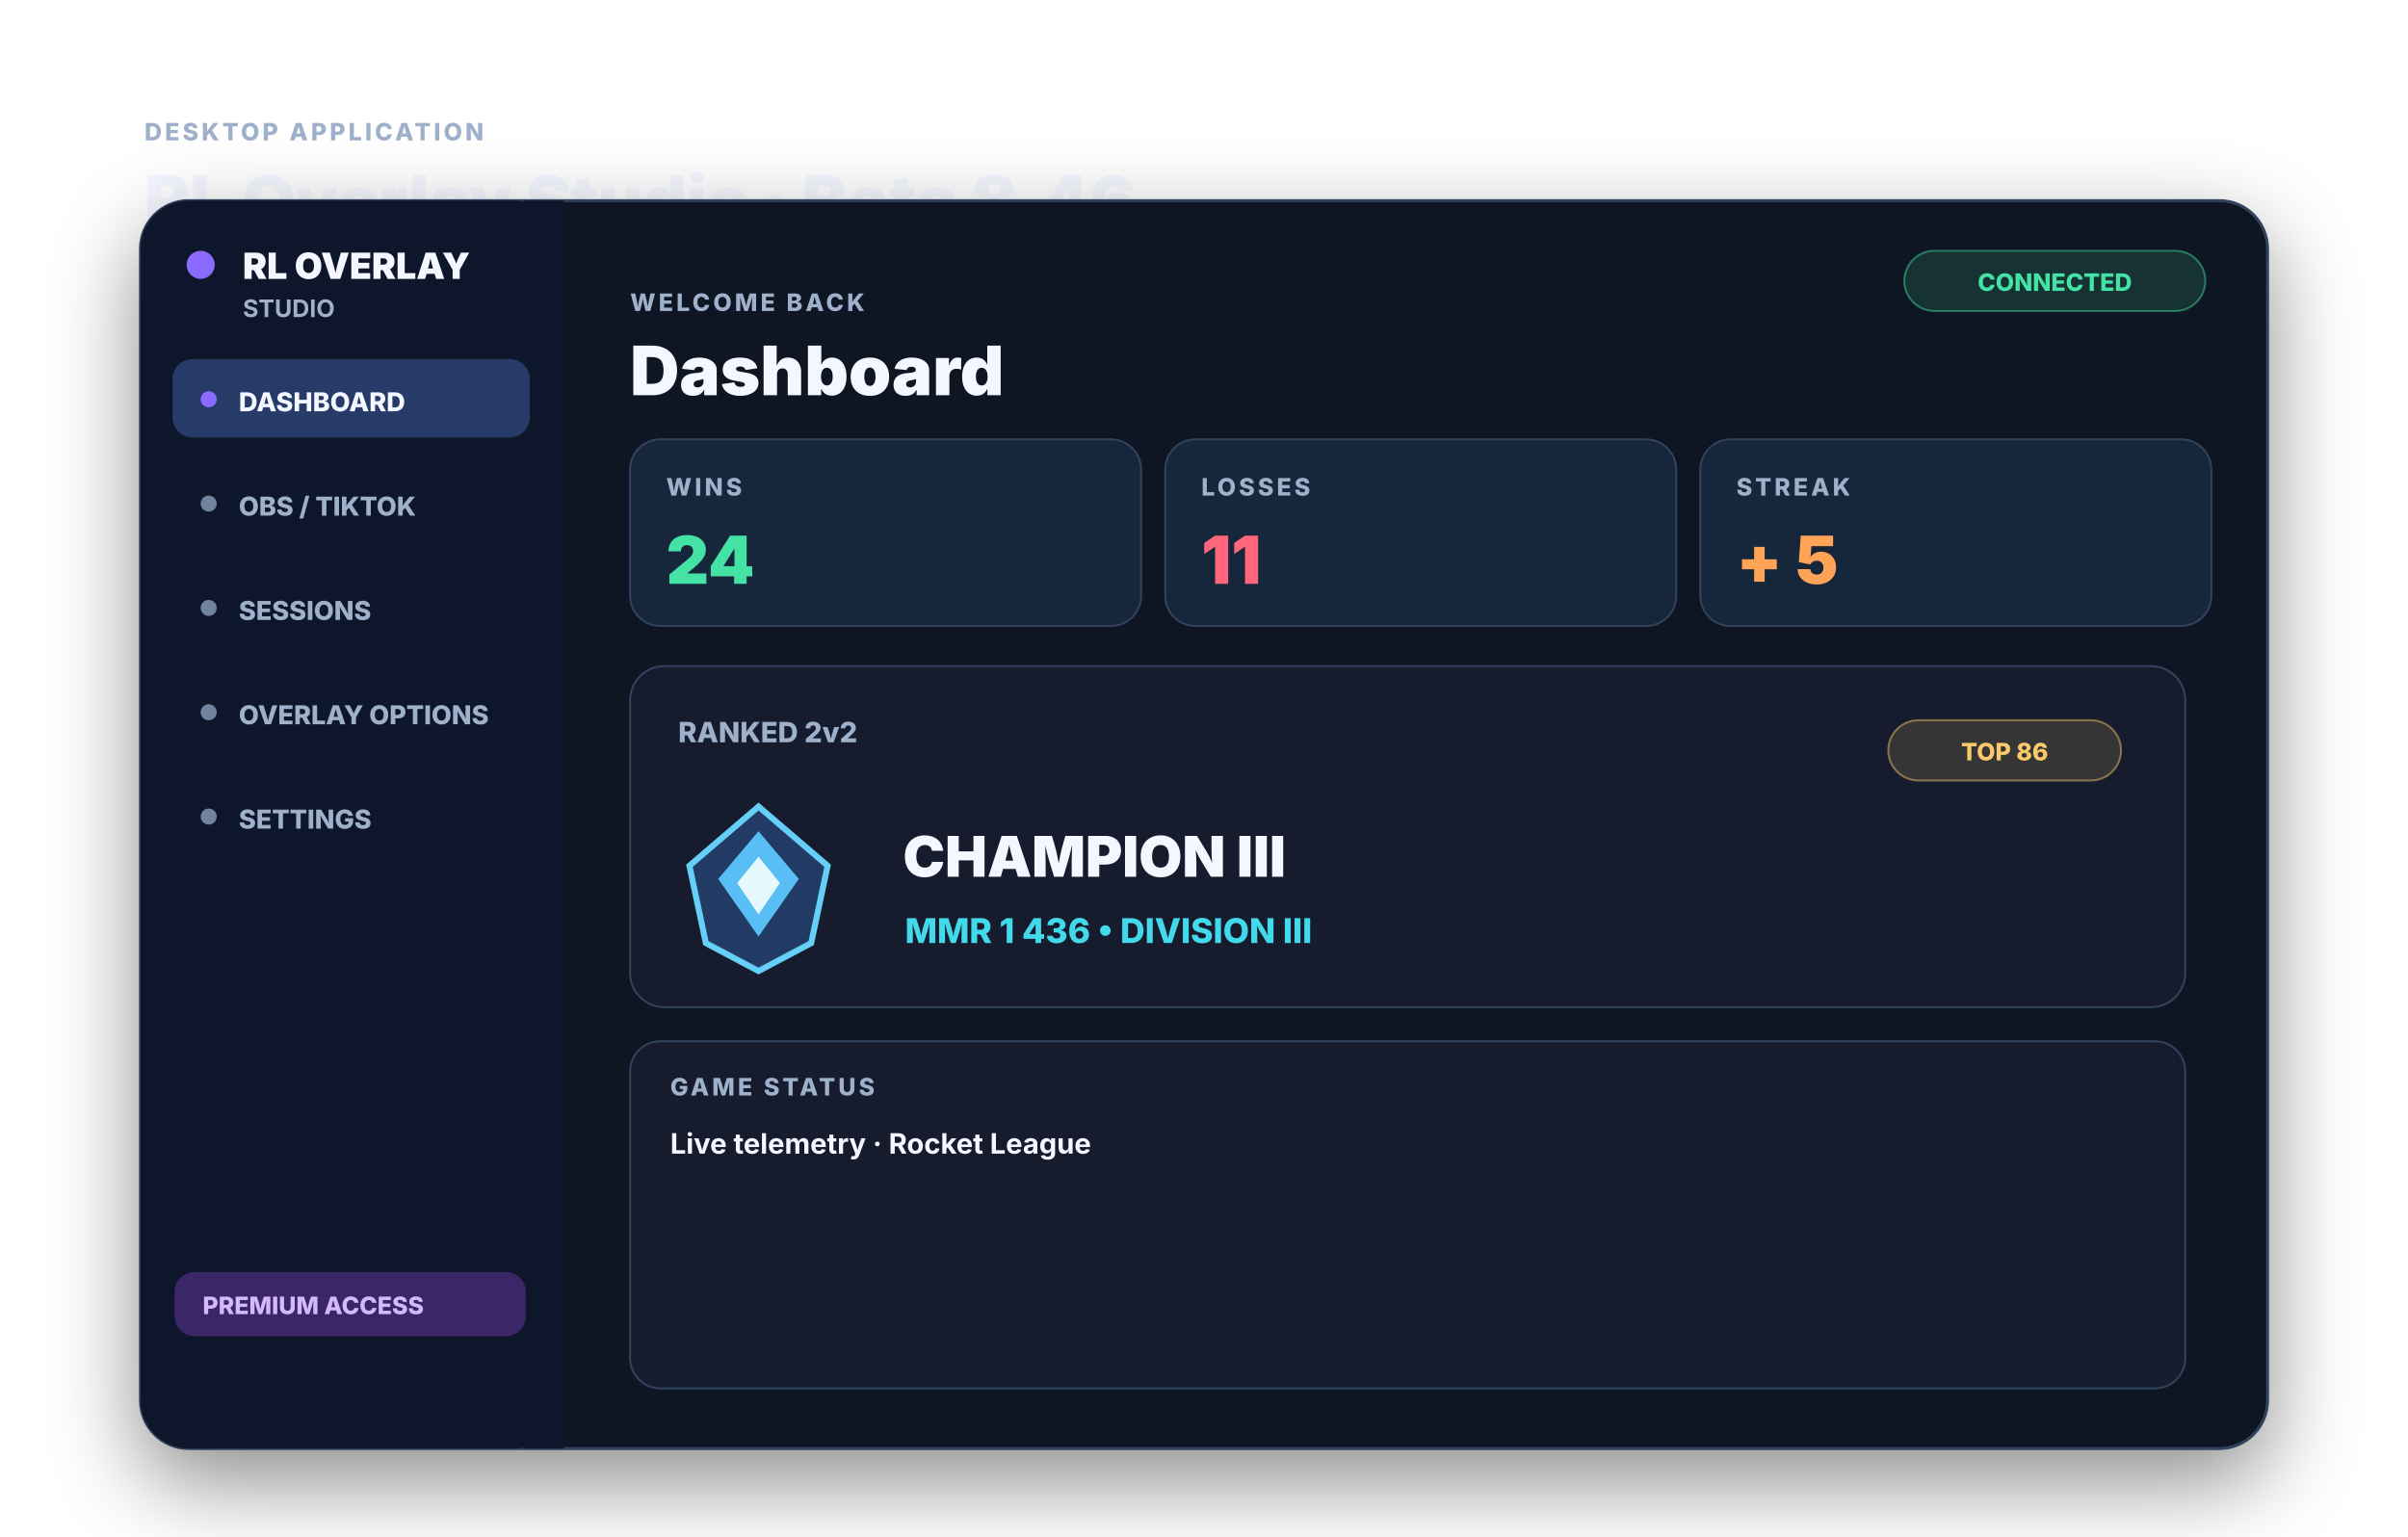
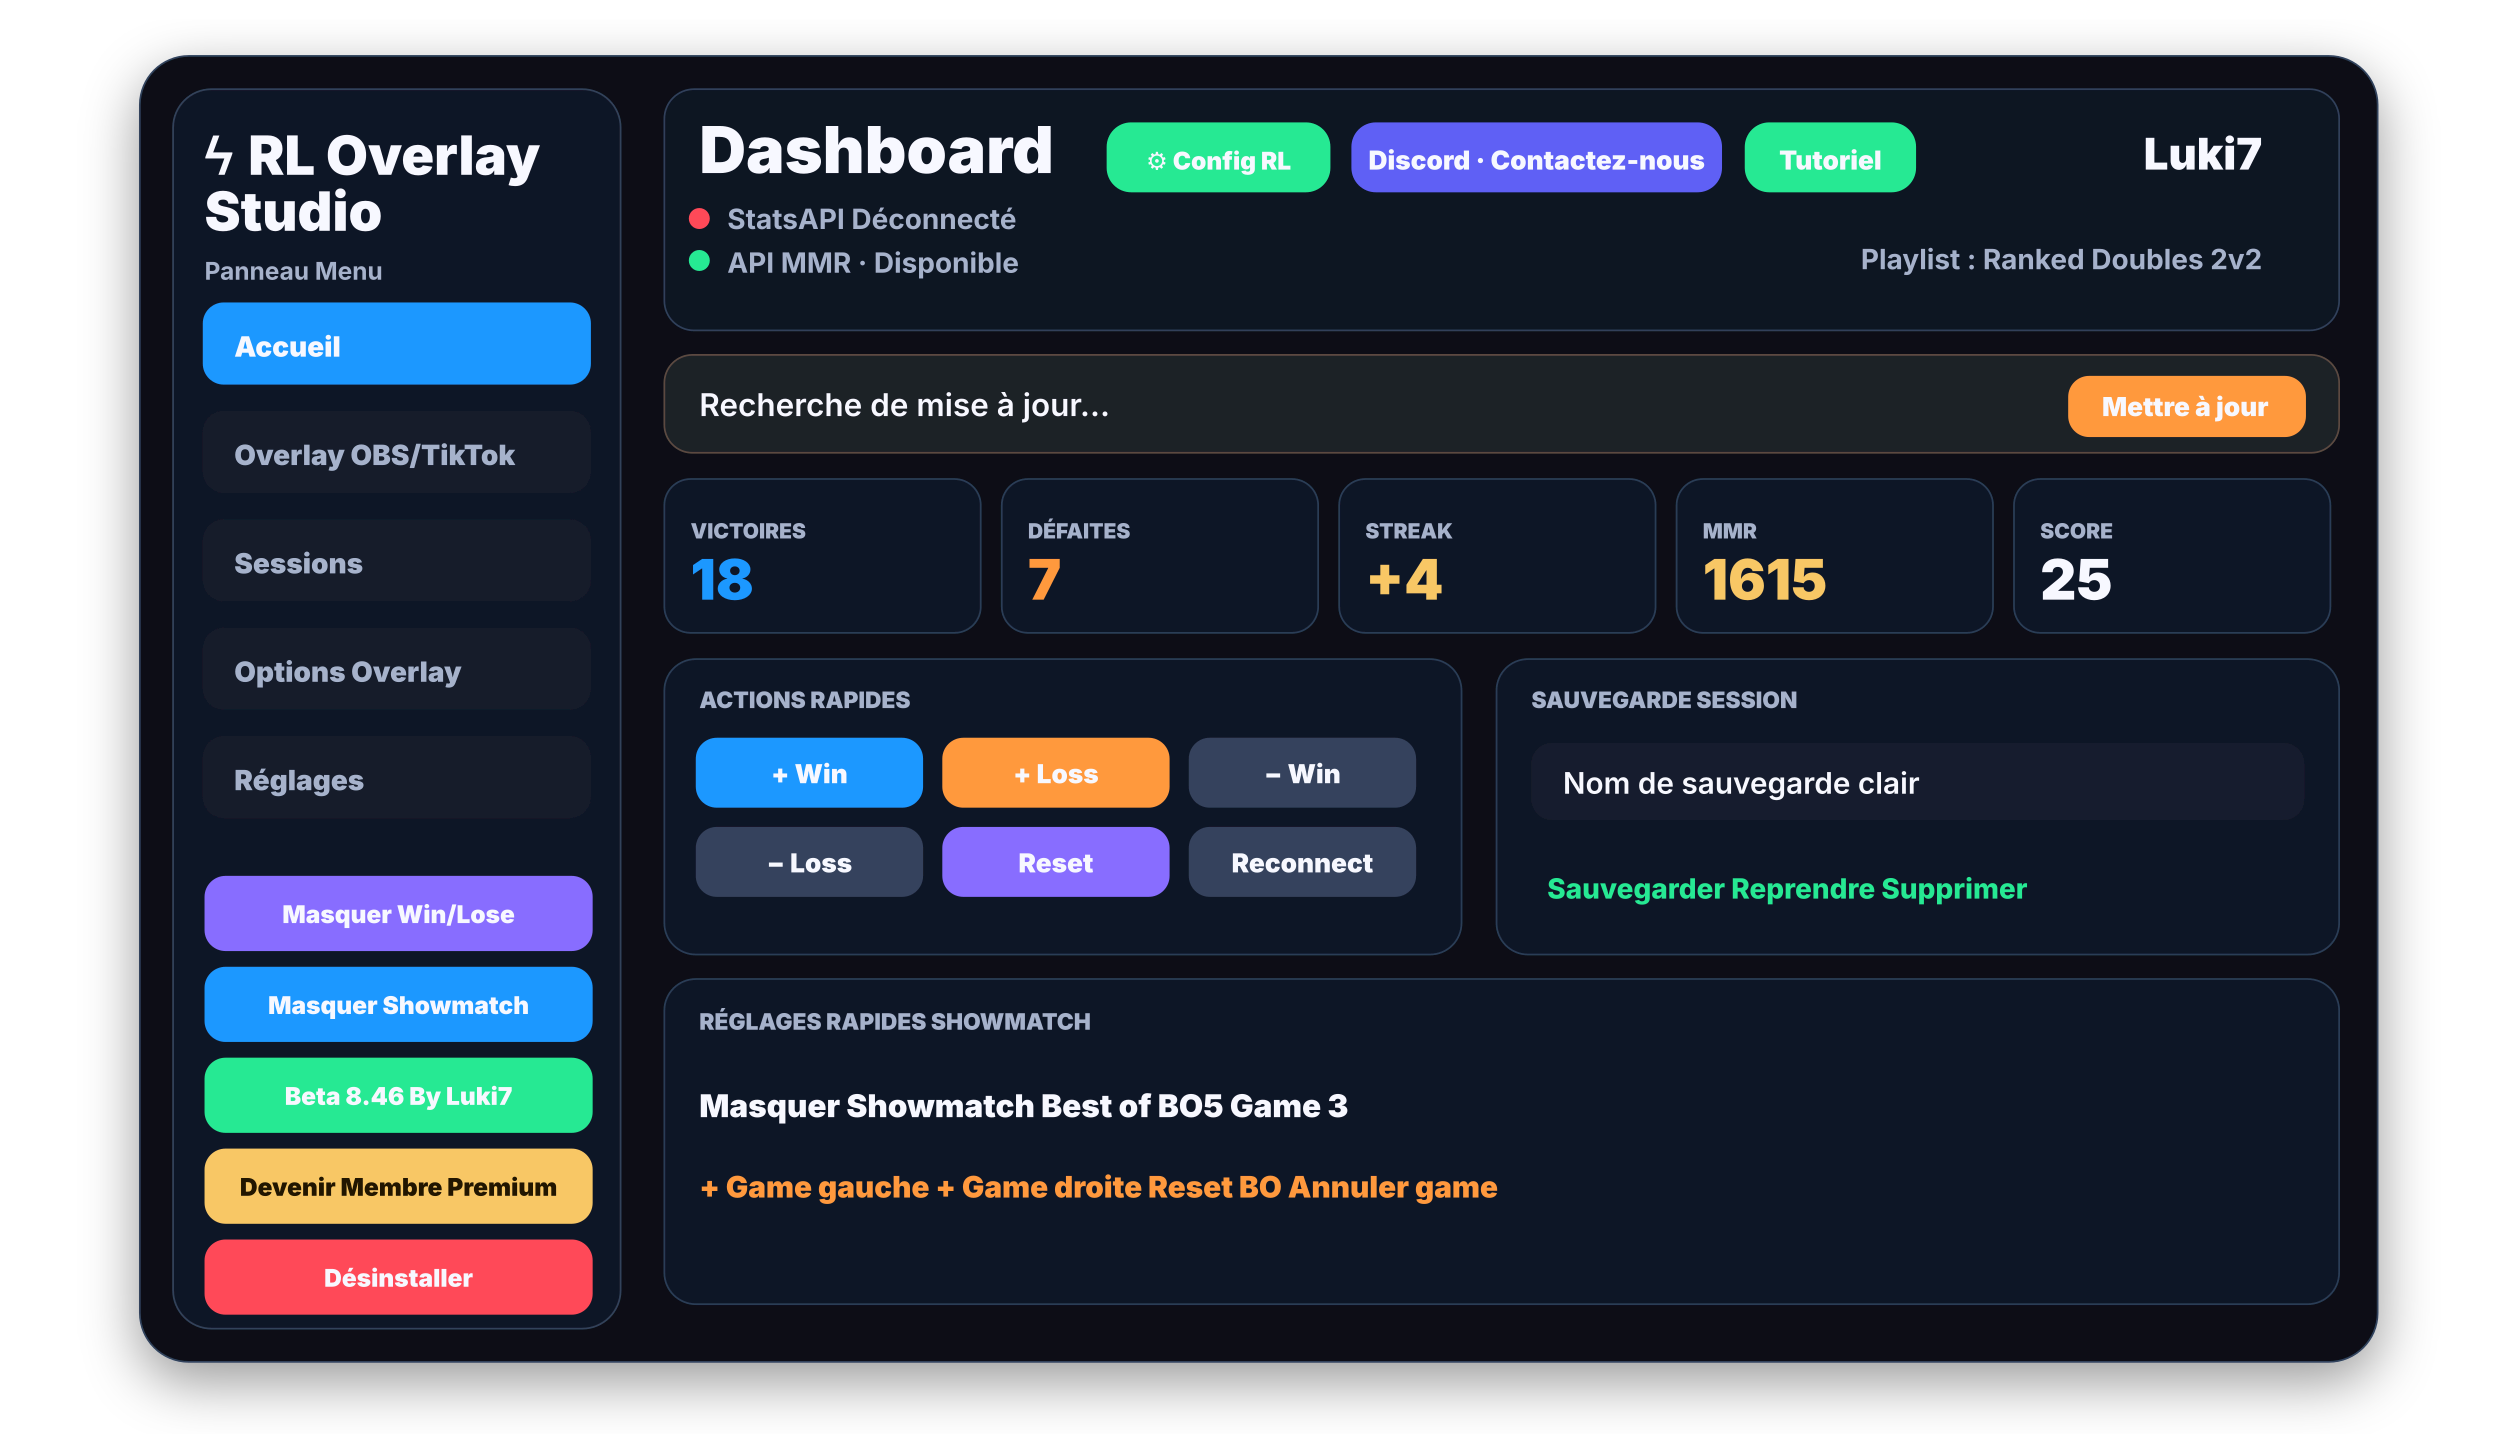
- <svg xmlns="http://www.w3.org/2000/svg" width="1200" height="766" viewBox="0 0 1200 766" fill="none" role="img">
+ <svg xmlns="http://www.w3.org/2000/svg" width="1430" height="820" viewBox="0 0 1430 820" fill="none">
  <defs>
-     <linearGradient id="win" x1="0" y1="0" x2="1" y2="1">
-       <stop stop-color="#1F334E" />
-       <stop offset="1" stop-color="#111926" />
+     <filter id="soft" x="-35%" y="-80%" width="170%" height="260%">
+       <feDropShadow dx="0" dy="11" stdDeviation="16" flood-color="#000" flood-opacity=".4" />
+     </filter>
+     <linearGradient id="gb" x1="0" y1="0" x2="1" y2="1">
+       <stop stop-color="#263754" />
+       <stop offset="1" stop-color="#0A1423" />
    </linearGradient>
-     <linearGradient id="accent" x1="0" y1="0" x2="1" y2="1">
-       <stop stop-color="#7B5CFF" />
-       <stop offset="1" stop-color="#24CBFF" />
+     <linearGradient id="ring" x1="0" y1="0" x2="1" y2="1">
+       <stop stop-color="#52FFB9" />
+       <stop offset=".5" stop-color="#FDFB66" />
+       <stop offset="1" stop-color="#FFB44E" />
    </linearGradient>
-     <linearGradient id="gold" x1="0" y1="0" x2="1" y2="1">
-       <stop stop-color="#D68E3D" />
-       <stop offset=".5" stop-color="#FFDF96" />
-       <stop offset="1" stop-color="#BF782F" />
-     </linearGradient>
-     <filter id="shadow" x="-30%" y="-50%" width="170%" height="220%">
-       <feDropShadow dx="0" dy="16" stdDeviation="22" flood-color="#000000" flood-opacity=".45" />
-     </filter>
  </defs>
-   <text x="72" y="70" font-size="12" fill="#9FB0CB" font-family="Montserrat,Inter,Arial,sans-serif" font-weight="800" text-anchor="start" letter-spacing="1.5">DESKTOP APPLICATION</text>
-   <text x="72" y="112" font-size="34" fill="#F4F7FF" font-family="Montserrat,Inter,Arial,sans-serif" font-weight="900" text-anchor="start">RL Overlay Studio · Beta 8.46</text>
-   <g filter="url(#shadow)">
-     <rect x="70" y="100" width="1060" height="622" rx="24" fill="#0C1220" stroke="#32435C" stroke-width="1.5" />
-     <rect x="70" y="100" width="211" height="622" rx="24" fill="#10192A" stroke="none" stroke-width="1" />
-     <rect x="261" y="100" width="20" height="622" rx="0" fill="#10192A" stroke="none" stroke-width="1" />
-     <circle cx="100" cy="132" r="7" fill="#8B6BFF" />
-     <text x="121" y="139" font-size="18" fill="#F4F7FF" font-family="Montserrat,Inter,Arial,sans-serif" font-weight="900" text-anchor="start">RL OVERLAY</text>
-     <text x="121" y="158" font-size="12" fill="#9FB0CB" font-family="Montserrat,Inter,Arial,sans-serif" font-weight="700" text-anchor="start">STUDIO</text>
-     <rect x="86" y="179" width="178" height="39" rx="10" fill="#273A67" stroke="none" stroke-width="1" />
-     <circle cx="104" cy="199" r="4" fill="#8B6BFF" />
-     <text x="119" y="205" font-size="13" fill="#F4F7FF" font-family="Montserrat,Inter,Arial,sans-serif" font-weight="800" text-anchor="start">DASHBOARD</text>
-     <rect x="86" y="231" width="178" height="39" rx="10" fill="transparent" stroke="none" stroke-width="1" />
-     <circle cx="104" cy="251" r="4" fill="#70839F" />
-     <text x="119" y="257" font-size="13" fill="#9FB0CB" font-family="Montserrat,Inter,Arial,sans-serif" font-weight="800" text-anchor="start">OBS / TIKTOK</text>
-     <rect x="86" y="283" width="178" height="39" rx="10" fill="transparent" stroke="none" stroke-width="1" />
-     <circle cx="104" cy="303" r="4" fill="#70839F" />
-     <text x="119" y="309" font-size="13" fill="#9FB0CB" font-family="Montserrat,Inter,Arial,sans-serif" font-weight="800" text-anchor="start">SESSIONS</text>
-     <rect x="86" y="335" width="178" height="39" rx="10" fill="transparent" stroke="none" stroke-width="1" />
-     <circle cx="104" cy="355" r="4" fill="#70839F" />
-     <text x="119" y="361" font-size="13" fill="#9FB0CB" font-family="Montserrat,Inter,Arial,sans-serif" font-weight="800" text-anchor="start">OVERLAY OPTIONS</text>
-     <rect x="86" y="387" width="178" height="39" rx="10" fill="transparent" stroke="none" stroke-width="1" />
-     <circle cx="104" cy="407" r="4" fill="#70839F" />
-     <text x="119" y="413" font-size="13" fill="#9FB0CB" font-family="Montserrat,Inter,Arial,sans-serif" font-weight="800" text-anchor="start">SETTINGS</text>
-     <rect x="87" y="634" width="175" height="32" rx="10" fill="#3B2767" stroke="none" stroke-width="1" />
-     <text x="101" y="655" font-size="12" fill="#D4B9FF" font-family="Montserrat,Inter,Arial,sans-serif" font-weight="800" text-anchor="start">PREMIUM ACCESS</text>
-     <text x="314" y="155" font-size="12" fill="#9FB0CB" font-family="Montserrat,Inter,Arial,sans-serif" font-weight="800" text-anchor="start" letter-spacing="1.5">WELCOME BACK</text>
-     <text x="314" y="197" font-size="34" fill="#F4F7FF" font-family="Montserrat,Inter,Arial,sans-serif" font-weight="900" text-anchor="start">Dashboard</text>
-     <rect x="949" y="125" width="150" height="30" rx="15" fill="#44E2A626" stroke="#44E2A677" stroke-width="1" />
-     <text x="1024" y="145" font-size="12" fill="#44E2A6" font-family="Montserrat,Inter,Arial,sans-serif" font-weight="800" text-anchor="middle">CONNECTED</text>
-     <rect x="314" y="219" width="254.667" height="93" rx="15" fill="#19253A" stroke="#32435C" stroke-width="1" />
-     <text x="332" y="247" font-size="12" fill="#9FB0CB" font-family="Montserrat,Inter,Arial,sans-serif" font-weight="800" text-anchor="start" letter-spacing="1.5">WINS</text>
-     <text x="332" y="291" font-size="33" fill="#44E2A6" font-family="Montserrat,Inter,Arial,sans-serif" font-weight="900" text-anchor="start">24</text>
-     <rect x="580.667" y="219" width="254.667" height="93" rx="15" fill="#19253A" stroke="#32435C" stroke-width="1" />
-     <text x="598.667" y="247" font-size="12" fill="#9FB0CB" font-family="Montserrat,Inter,Arial,sans-serif" font-weight="800" text-anchor="start" letter-spacing="1.5">LOSSES</text>
-     <text x="598.667" y="291" font-size="33" fill="#FF667C" font-family="Montserrat,Inter,Arial,sans-serif" font-weight="900" text-anchor="start">11</text>
-     <rect x="847.333" y="219" width="254.667" height="93" rx="15" fill="#19253A" stroke="#32435C" stroke-width="1" />
-     <text x="865.333" y="247" font-size="12" fill="#9FB0CB" font-family="Montserrat,Inter,Arial,sans-serif" font-weight="800" text-anchor="start" letter-spacing="1.5">STREAK</text>
-     <text x="865.333" y="291" font-size="33" fill="#FFA457" font-family="Montserrat,Inter,Arial,sans-serif" font-weight="900" text-anchor="start">+ 5</text>
-     <rect x="314" y="332" width="775" height="170" rx="17" fill="#131D2D" stroke="#32435C" stroke-width="1" />
-     <text x="338" y="370" font-size="14" fill="#9FB0CB" font-family="Montserrat,Inter,Arial,sans-serif" font-weight="800" text-anchor="start">RANKED 2v2</text>
-     <path d="M 378 402 L 412.44 431.52 L 404.24 470.06 L 378 484 L 351.76 470.06 L 343.56 431.52 Z" fill="#233B65" stroke="#66CFF8" stroke-width="3" />
-     <path d="M 378 414.3 L 398.09 438.08 L 378 466.78 L 357.91 438.08 Z" fill="#58BEF4" />
-     <path d="M 378 427.01 L 388.66 440.13 L 378 455.71 L 367.34 440.13 Z" fill="#E6F9FF" />
-     <text x="450" y="437" font-size="28" fill="#F4F7FF" font-family="Montserrat,Inter,Arial,sans-serif" font-weight="900" text-anchor="start">CHAMPION III</text>
-     <text x="451" y="470" font-size="17" fill="#42D9EA" font-family="Montserrat,Inter,Arial,sans-serif" font-weight="800" text-anchor="start">MMR 1 436    •    DIVISION III</text>
-     <rect x="941" y="359" width="116" height="30" rx="15" fill="#FBC86A26" stroke="#FBC86A77" stroke-width="1" />
-     <text x="999" y="379" font-size="12" fill="#FBC86A" font-family="Montserrat,Inter,Arial,sans-serif" font-weight="800" text-anchor="middle">TOP 86</text>
-     <rect x="314" y="519" width="775" height="173" rx="15" fill="#131D2D" stroke="#32435C" stroke-width="1" />
-     <text x="334" y="546" font-size="12" fill="#9FB0CB" font-family="Montserrat,Inter,Arial,sans-serif" font-weight="800" text-anchor="start" letter-spacing="1.5">GAME STATUS</text>
-     <text x="334" y="575" font-size="14" fill="#F4F7FF" font-family="Montserrat,Inter,Arial,sans-serif" font-weight="700" text-anchor="start">Live telemetry · Rocket League</text>
+   <g filter="url(#soft)">
+     <rect x="80" y="32" width="1280" height="747" rx="28" fill="#080D15" stroke="#30425C" />
+     <rect x="99" y="51" width="256" height="709" rx="22" fill="#111727" stroke="#33425A" />
+     <text x="117" y="100" fill="#F7F8FF" font-size="31" font-family="Montserrat,Inter,Arial,sans-serif" font-weight="950" text-anchor="start">ϟ RL Overlay</text>
+     <text x="117" y="132" fill="#F7F8FF" font-size="31" font-family="Montserrat,Inter,Arial,sans-serif" font-weight="950" text-anchor="start">Studio</text>
+     <text x="117" y="160" fill="#A6B2CB" font-size="14" font-family="Montserrat,Inter,Arial,sans-serif" font-weight="700" text-anchor="start">Panneau Menu</text>
+     <rect x="116" y="173" width="222" height="47" rx="12" fill="#1F98FF" stroke="none" />
+     <text x="134" y="204" fill="#F7F8FF" font-size="16" font-family="Montserrat,Inter,Arial,sans-serif" font-weight="850" text-anchor="start">Accueil</text>
+     <rect x="116" y="235" width="222" height="47" rx="12" fill="#121A29" stroke="none" />
+     <text x="134" y="266" fill="#A6B2CB" font-size="16" font-family="Montserrat,Inter,Arial,sans-serif" font-weight="850" text-anchor="start">Overlay OBS/TikTok</text>
+     <rect x="116" y="297" width="222" height="47" rx="12" fill="#121A29" stroke="none" />
+     <text x="134" y="328" fill="#A6B2CB" font-size="16" font-family="Montserrat,Inter,Arial,sans-serif" font-weight="850" text-anchor="start">Sessions</text>
+     <rect x="116" y="359" width="222" height="47" rx="12" fill="#121A29" stroke="none" />
+     <text x="134" y="390" fill="#A6B2CB" font-size="16" font-family="Montserrat,Inter,Arial,sans-serif" font-weight="850" text-anchor="start">Options Overlay</text>
+     <rect x="116" y="421" width="222" height="47" rx="12" fill="#121A29" stroke="none" />
+     <text x="134" y="452" fill="#A6B2CB" font-size="16" font-family="Montserrat,Inter,Arial,sans-serif" font-weight="850" text-anchor="start">Réglages</text>
+     <rect x="117" y="501" width="222" height="43" rx="12" fill="#886DFF" stroke="none" />
+     <text x="228" y="528" fill="#F7F8FF" font-size="14" font-family="Montserrat,Inter,Arial,sans-serif" font-weight="900" text-anchor="middle">Masquer Win/Lose</text>
+     <rect x="117" y="553" width="222" height="43" rx="12" fill="#1F98FF" stroke="none" />
+     <text x="228" y="580" fill="#F7F8FF" font-size="14" font-family="Montserrat,Inter,Arial,sans-serif" font-weight="900" text-anchor="middle">Masquer Showmatch</text>
+     <rect x="117" y="605" width="222" height="43" rx="12" fill="#26E993" stroke="none" />
+     <text x="228" y="632" fill="#F7F8FF" font-size="14" font-family="Montserrat,Inter,Arial,sans-serif" font-weight="900" text-anchor="middle">Beta 8.46 By Luki7</text>
+     <rect x="117" y="657" width="222" height="43" rx="12" fill="#F8C765" stroke="none" />
+     <text x="228" y="684" fill="#201500" font-size="14" font-family="Montserrat,Inter,Arial,sans-serif" font-weight="900" text-anchor="middle">Devenir Membre Premium</text>
+     <rect x="117" y="709" width="222" height="43" rx="12" fill="#FF4A59" stroke="none" />
+     <text x="228" y="736" fill="#F7F8FF" font-size="14" font-family="Montserrat,Inter,Arial,sans-serif" font-weight="900" text-anchor="middle">Désinstaller</text>
+     <rect x="380" y="51" width="958" height="138" rx="17" fill="#0D1423" stroke="#30405A" />
+     <text x="400" y="99" fill="#F7F8FF" font-size="37" font-family="Montserrat,Inter,Arial,sans-serif" font-weight="950" text-anchor="start">Dashboard</text>
+     <rect x="633" y="70" width="128" height="40" rx="14" fill="#26E993" stroke="none" />
+     <text x="697" y="97" fill="#F7F8FF" font-size="14" font-family="Montserrat,Inter,Arial,sans-serif" font-weight="850" text-anchor="middle">⚙ Config RL</text>
+     <rect x="773" y="70" width="212" height="40" rx="14" fill="#5E61F5" stroke="none" />
+     <text x="879" y="97" fill="#F7F8FF" font-size="15" font-family="Montserrat,Inter,Arial,sans-serif" font-weight="850" text-anchor="middle">Discord · Contactez-nous</text>
+     <rect x="998" y="70" width="98" height="40" rx="14" fill="#26E993" stroke="none" />
+     <text x="1047" y="97" fill="#F7F8FF" font-size="15" font-family="Montserrat,Inter,Arial,sans-serif" font-weight="850" text-anchor="middle">Tutoriel</text>
+     <circle cx="400" cy="125" r="6" fill="#FF4A59" stroke="none" stroke-width="1" />
+     <text x="416" y="131" fill="#A6B2CB" font-size="16" font-family="Montserrat,Inter,Arial,sans-serif" font-weight="750" text-anchor="start">StatsAPI Déconnecté</text>
+     <circle cx="400" cy="149" r="6" fill="#26E993" stroke="none" stroke-width="1" />
+     <text x="416" y="156" fill="#A6B2CB" font-size="16" font-family="Montserrat,Inter,Arial,sans-serif" font-weight="750" text-anchor="start">API MMR · Disponible</text>
+     <text x="1294" y="97" fill="#F7F8FF" font-size="25" font-family="Montserrat,Inter,Arial,sans-serif" font-weight="900" text-anchor="end">Luki7</text>
+     <text x="1294" y="154" fill="#A6B2CB" font-size="16" font-family="Montserrat,Inter,Arial,sans-serif" font-weight="650" text-anchor="end">Playlist : Ranked Doubles 2v2</text>
+     <rect x="380" y="203" width="958" height="56" rx="16" fill="#1D2028" stroke="#5B4A41" />
+     <text x="400" y="238" fill="#F7F8FF" font-size="18" font-family="Montserrat,Inter,Arial,sans-serif" font-weight="600" text-anchor="start">Recherche de mise à jour...</text>
+     <rect x="1183" y="215" width="136" height="35" rx="12" fill="#FF993E" stroke="none" />
+     <text x="1250" y="238" fill="#F7F8FF" font-size="15" font-family="Montserrat,Inter,Arial,sans-serif" font-weight="850" text-anchor="middle">Mettre à jour</text>
+     <rect x="380" y="274" width="181" height="88" rx="15" fill="#101728" stroke="#2B3D56" />
+     <text x="395" y="308" fill="#A6B2CB" font-size="12" font-family="Montserrat,Inter,Arial,sans-serif" font-weight="900" text-anchor="start">VICTOIRES</text>
+     <text x="395" y="343" fill="#1F98FF" font-size="32" font-family="Montserrat,Inter,Arial,sans-serif" font-weight="950" text-anchor="start">18</text>
+     <rect x="573" y="274" width="181" height="88" rx="15" fill="#101728" stroke="#2B3D56" />
+     <text x="588" y="308" fill="#A6B2CB" font-size="12" font-family="Montserrat,Inter,Arial,sans-serif" font-weight="900" text-anchor="start">DÉFAITES</text>
+     <text x="588" y="343" fill="#FF993E" font-size="32" font-family="Montserrat,Inter,Arial,sans-serif" font-weight="950" text-anchor="start">7</text>
+     <rect x="766" y="274" width="181" height="88" rx="15" fill="#101728" stroke="#2B3D56" />
+     <text x="781" y="308" fill="#A6B2CB" font-size="12" font-family="Montserrat,Inter,Arial,sans-serif" font-weight="900" text-anchor="start">STREAK</text>
+     <text x="781" y="343" fill="#F8C765" font-size="32" font-family="Montserrat,Inter,Arial,sans-serif" font-weight="950" text-anchor="start">+4</text>
+     <rect x="959" y="274" width="181" height="88" rx="15" fill="#101728" stroke="#2B3D56" />
+     <text x="974" y="308" fill="#A6B2CB" font-size="12" font-family="Montserrat,Inter,Arial,sans-serif" font-weight="900" text-anchor="start">MMR</text>
+     <text x="974" y="343" fill="#F8C765" font-size="32" font-family="Montserrat,Inter,Arial,sans-serif" font-weight="950" text-anchor="start">1615</text>
+     <rect x="1152" y="274" width="181" height="88" rx="15" fill="#101728" stroke="#2B3D56" />
+     <text x="1167" y="308" fill="#A6B2CB" font-size="12" font-family="Montserrat,Inter,Arial,sans-serif" font-weight="900" text-anchor="start">SCORE</text>
+     <text x="1167" y="343" fill="#F7F8FF" font-size="32" font-family="Montserrat,Inter,Arial,sans-serif" font-weight="950" text-anchor="start">25</text>
+     <rect x="380" y="377" width="456" height="169" rx="18" fill="#101728" stroke="#2B3D56" />
+     <text x="400" y="405" fill="#A6B2CB" font-size="13" font-family="Montserrat,Inter,Arial,sans-serif" font-weight="900" text-anchor="start">ACTIONS RAPIDES</text>
+     <rect x="398" y="422" width="130" height="40" rx="12" fill="#1F98FF" stroke="none" />
+     <text x="463" y="448" fill="#F7F8FF" font-size="15" font-family="Montserrat,Inter,Arial,sans-serif" font-weight="900" text-anchor="middle">+ Win</text>
+     <rect x="539" y="422" width="130" height="40" rx="12" fill="#FF993E" stroke="none" />
+     <text x="604" y="448" fill="#F7F8FF" font-size="15" font-family="Montserrat,Inter,Arial,sans-serif" font-weight="900" text-anchor="middle">+ Loss</text>
+     <rect x="680" y="422" width="130" height="40" rx="12" fill="#35435D" stroke="none" />
+     <text x="745" y="448" fill="#F7F8FF" font-size="15" font-family="Montserrat,Inter,Arial,sans-serif" font-weight="900" text-anchor="middle">− Win</text>
+     <rect x="398" y="473" width="130" height="40" rx="12" fill="#35435D" stroke="none" />
+     <text x="463" y="499" fill="#F7F8FF" font-size="15" font-family="Montserrat,Inter,Arial,sans-serif" font-weight="900" text-anchor="middle">− Loss</text>
+     <rect x="539" y="473" width="130" height="40" rx="12" fill="#886DFF" stroke="none" />
+     <text x="604" y="499" fill="#F7F8FF" font-size="15" font-family="Montserrat,Inter,Arial,sans-serif" font-weight="900" text-anchor="middle">Reset</text>
+     <rect x="680" y="473" width="130" height="40" rx="12" fill="#35435D" stroke="none" />
+     <text x="745" y="499" fill="#F7F8FF" font-size="15" font-family="Montserrat,Inter,Arial,sans-serif" font-weight="900" text-anchor="middle">Reconnect</text>
+     <rect x="856" y="377" width="482" height="169" rx="18" fill="#101728" stroke="#2B3D56" />
+     <text x="876" y="405" fill="#A6B2CB" font-size="13" font-family="Montserrat,Inter,Arial,sans-serif" font-weight="900" text-anchor="start">SAUVEGARDE SESSION</text>
+     <rect x="876" y="425" width="442" height="44" rx="12" fill="#191F2D" stroke="none" />
+     <text x="894" y="454" fill="#F7F8FF" font-size="17" font-family="Montserrat,Inter,Arial,sans-serif" font-weight="600" text-anchor="start">Nom de sauvegarde clair</text>
+     <text x="885" y="514" fill="#26E993" font-size="16" font-family="Montserrat,Inter,Arial,sans-serif" font-weight="800" text-anchor="start">Sauvegarder    Reprendre    Supprimer</text>
+     <rect x="380" y="560" width="958" height="186" rx="18" fill="#101728" stroke="#2B3D56" />
+     <text x="400" y="589" fill="#A6B2CB" font-size="13" font-family="Montserrat,Inter,Arial,sans-serif" font-weight="900" text-anchor="start">RÉGLAGES RAPIDES SHOWMATCH</text>
+     <text x="400" y="639" fill="#F7F8FF" font-size="18" font-family="Montserrat,Inter,Arial,sans-serif" font-weight="850" text-anchor="start">Masquer Showmatch      Best of   BO5      Game   3</text>
+     <text x="400" y="685" fill="#FF993E" font-size="17" font-family="Montserrat,Inter,Arial,sans-serif" font-weight="850" text-anchor="start">+ Game gauche     + Game droite     Reset BO     Annuler game</text>
  </g>
</svg>
